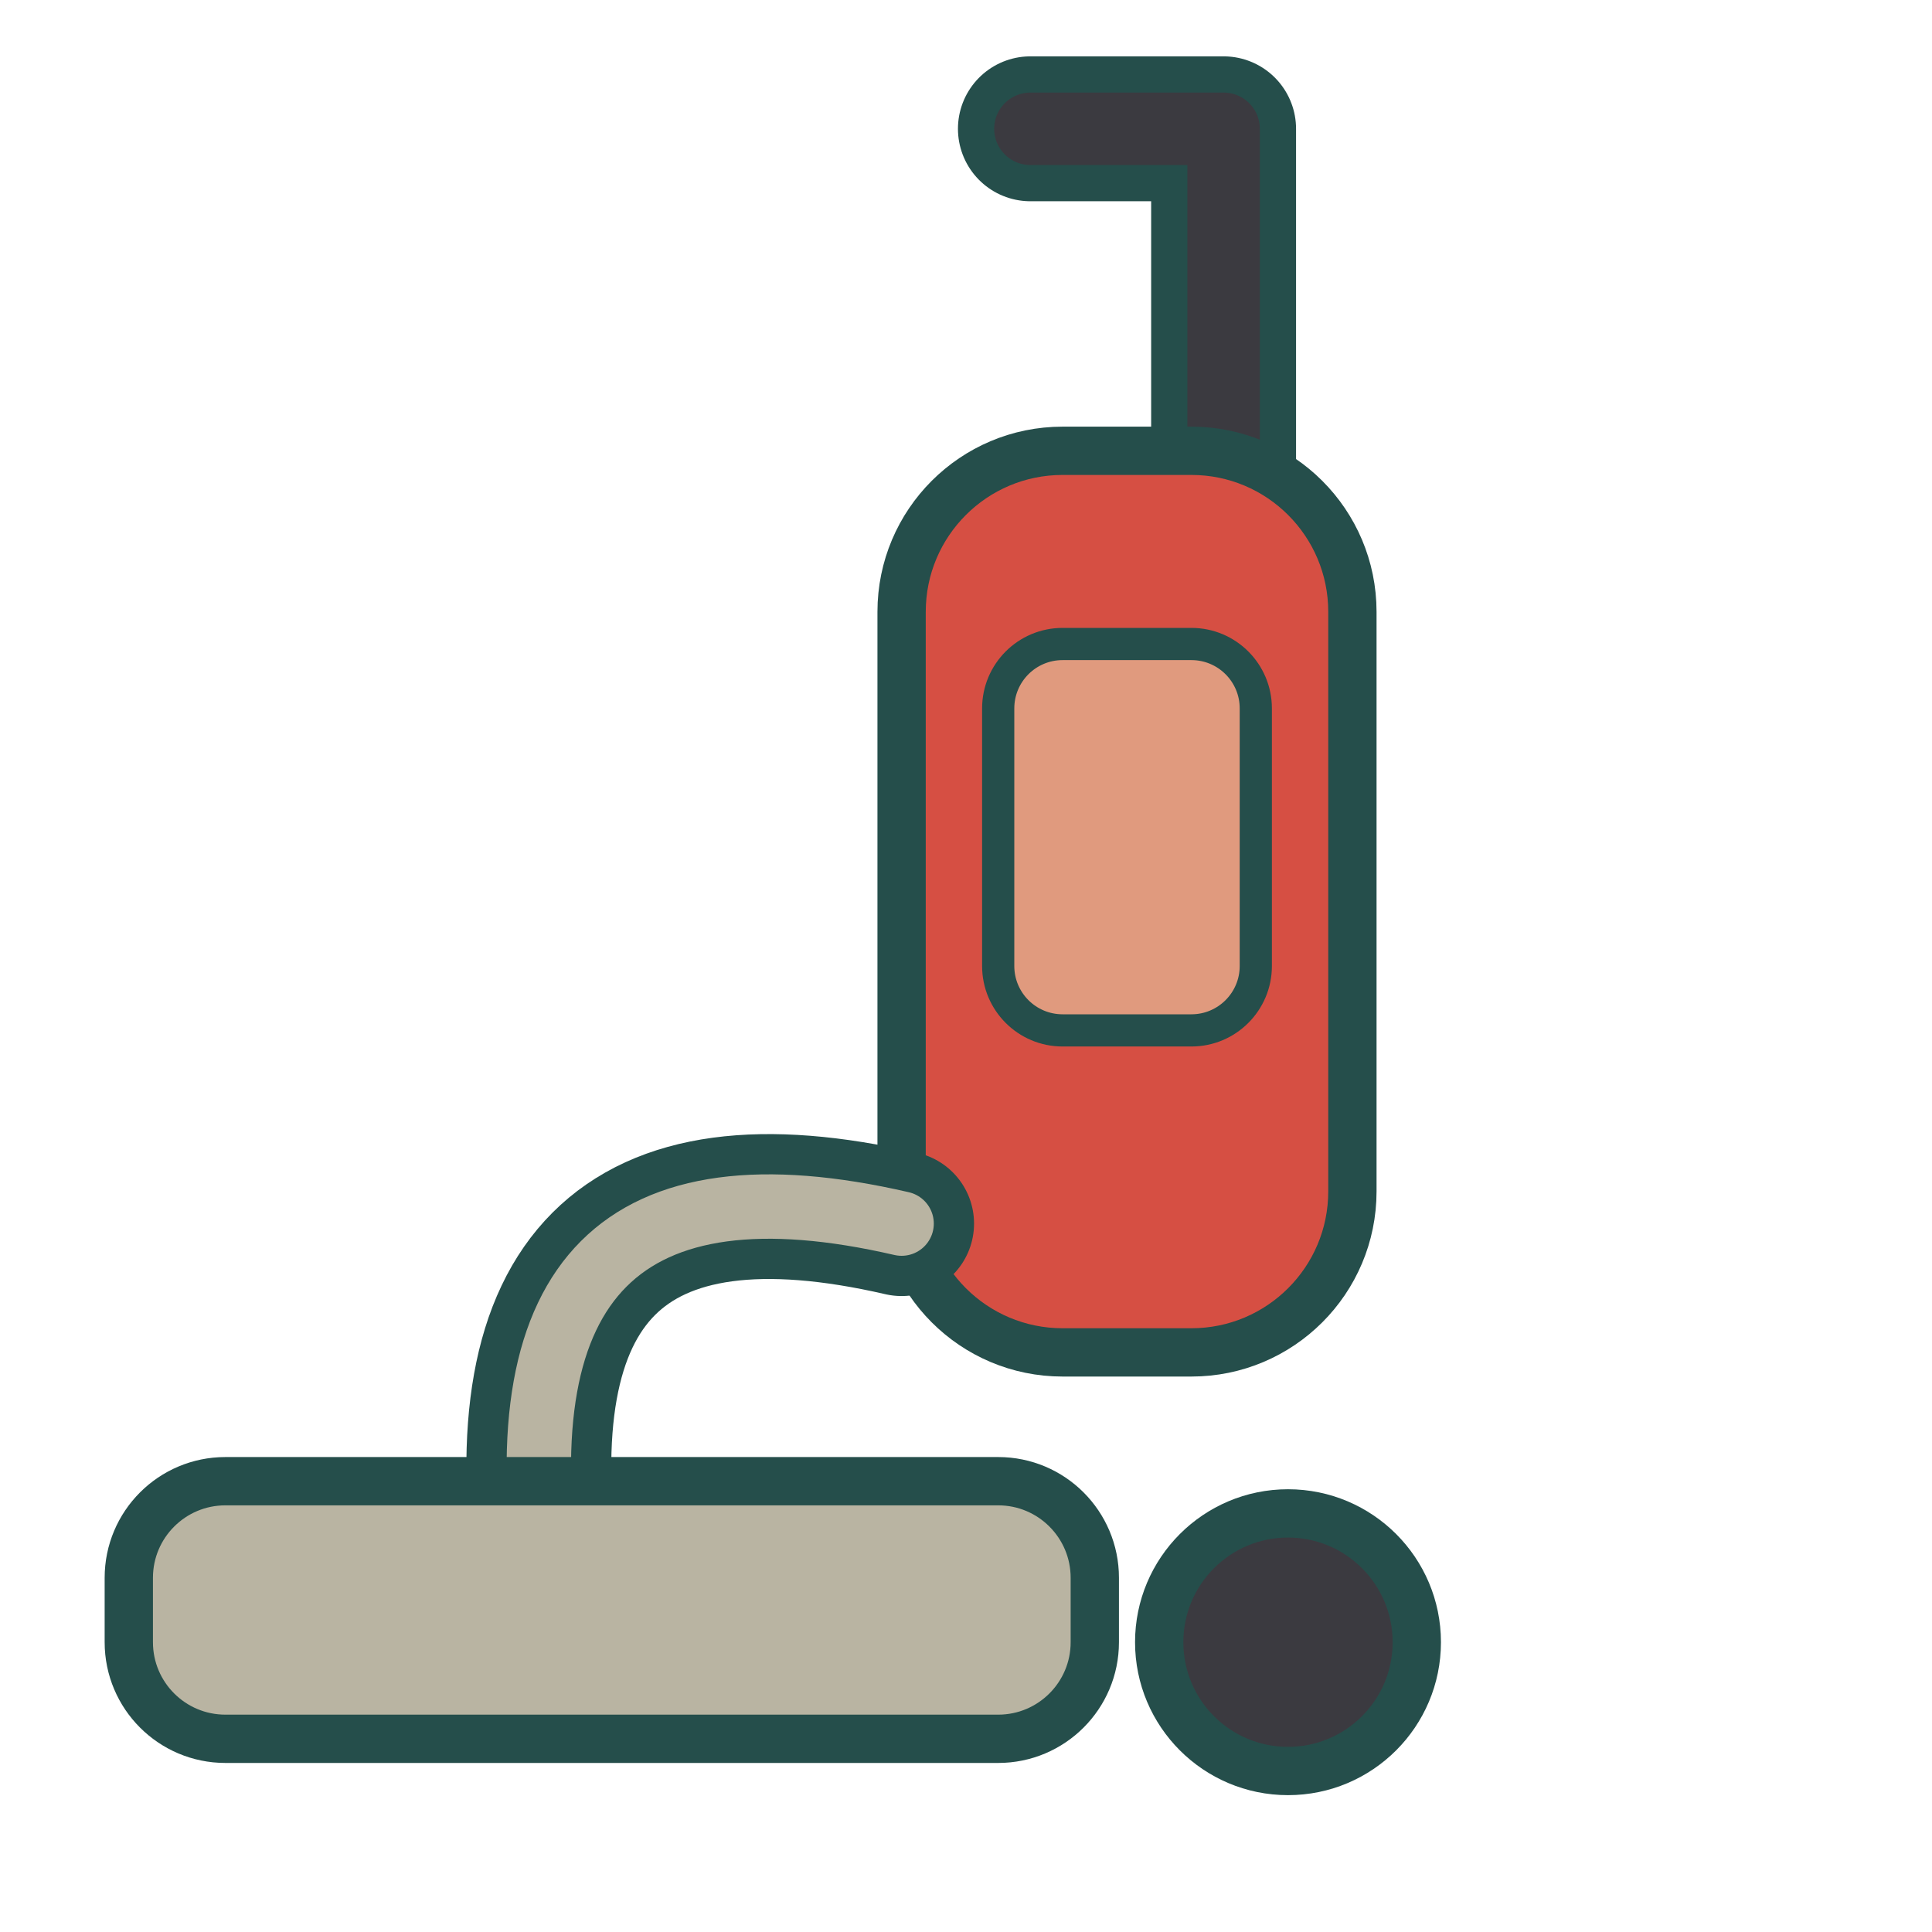
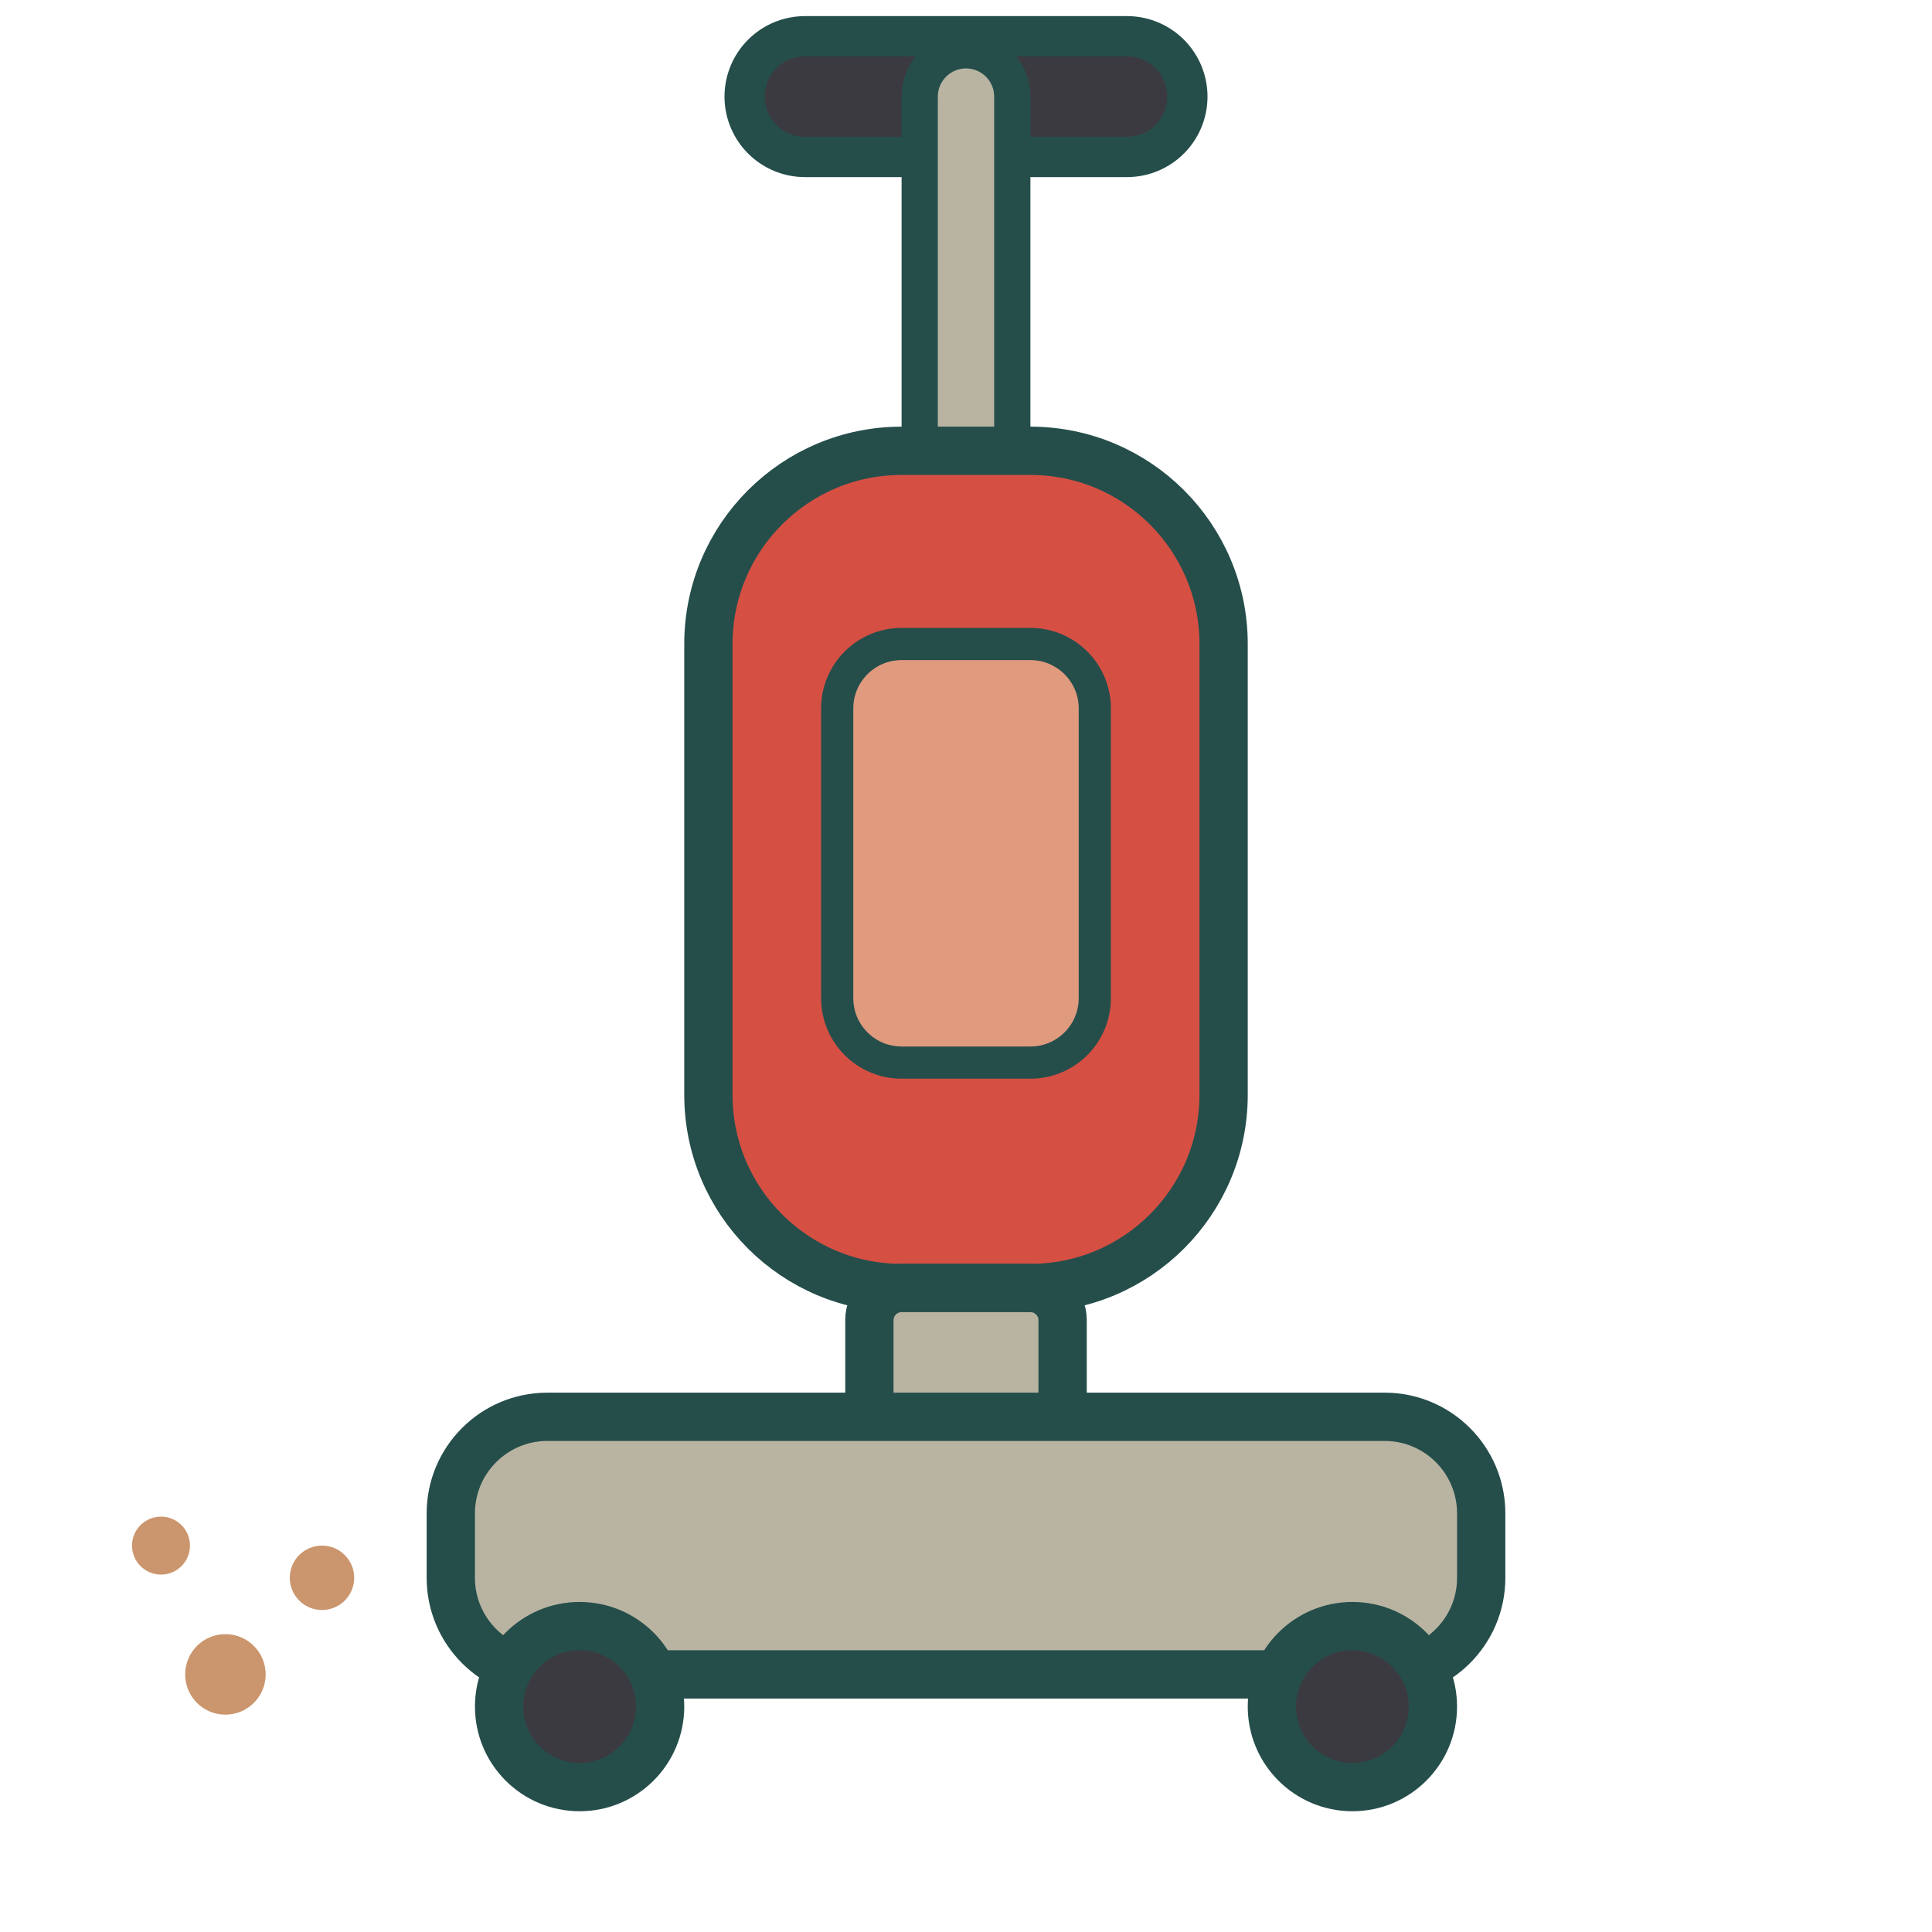
<svg xmlns="http://www.w3.org/2000/svg" viewBox="0 0 120 120">
  <g fill="none" stroke="#254E4B" stroke-width="3" stroke-linecap="round" stroke-linejoin="round">
-     <path d="M64 8H76V30" stroke="#254E4B" stroke-width="9" />
-     <path d="M64 8H76V30" stroke="#3B3A40" stroke-width="4.5" />
-     <rect x="56" y="28" width="28" height="56" rx="10" fill="#D64F43" />
-     <rect x="62" y="40" width="16" height="24" rx="4" fill="#E09A7E" stroke-width="2" />
-     <path d="M56 76Q30 70 34 98" stroke="#254E4B" stroke-width="9" />
-     <path d="M56 76Q30 70 34 98" stroke="#B9B4A2" stroke-width="4" />
-     <rect x="8" y="92" width="60" height="16" rx="6" fill="#B9B4A2" />
-     <circle cx="80" cy="102" r="8" fill="#3B3A40" />
+     <path d="M50 6H70" stroke="#254E4B" stroke-width="10" />
+     <path d="M50 6H70" stroke="#3B3A40" stroke-width="5" />
+     <path d="M60 6V30" stroke="#254E4B" stroke-width="8" />
+     <path d="M60 6V30" stroke="#B9B4A2" stroke-width="3.5" />
+     <rect x="44" y="28" width="32" height="52" rx="12" fill="#D64F43" />
+     <rect x="52" y="40" width="16" height="26" rx="4" fill="#E09A7E" stroke-width="2" />
+     <rect x="54" y="80" width="12" height="10" rx="2" fill="#B9B4A2" />
+     <rect x="28" y="88" width="64" height="16" rx="6" fill="#B9B4A2" />
+     <circle cx="36" cy="106" r="5" fill="#3B3A40" />
+     <circle cx="84" cy="106" r="5" fill="#3B3A40" />
+     <circle cx="14" cy="104" r="2.5" fill="#CB956D" stroke="none" />
+     <circle cx="20" cy="98" r="2" fill="#CB956D" stroke="none" />
+     <circle cx="10" cy="96" r="1.8" fill="#CB956D" stroke="none" />
  </g>
</svg>
